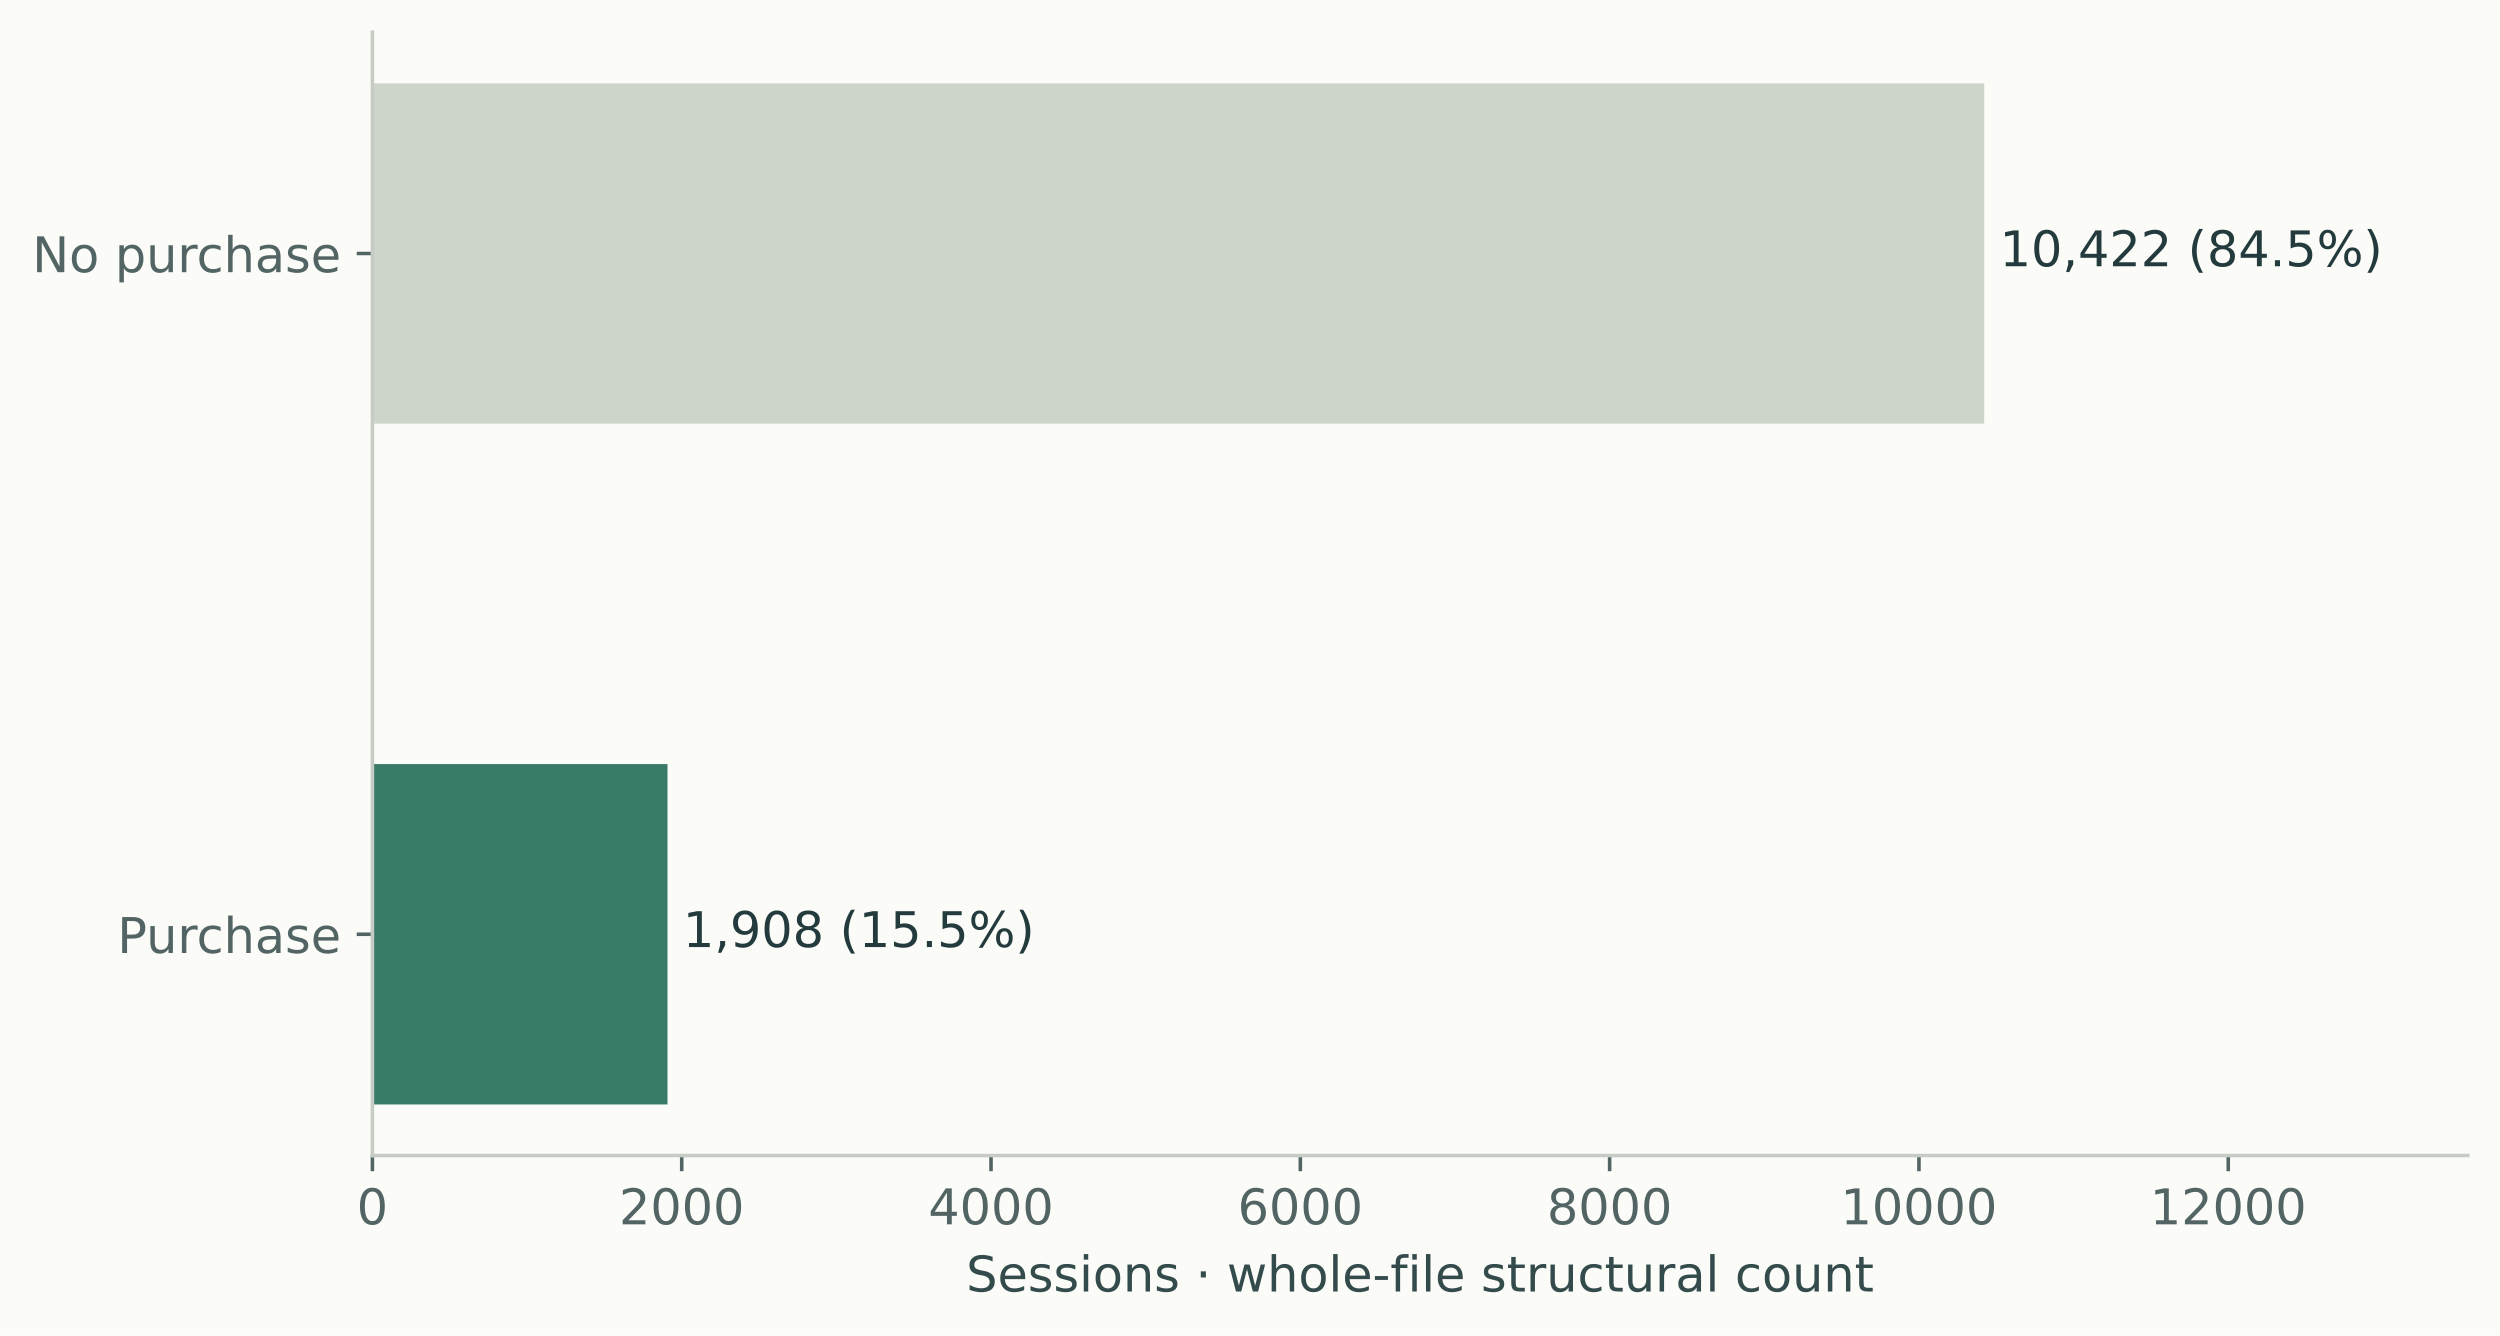
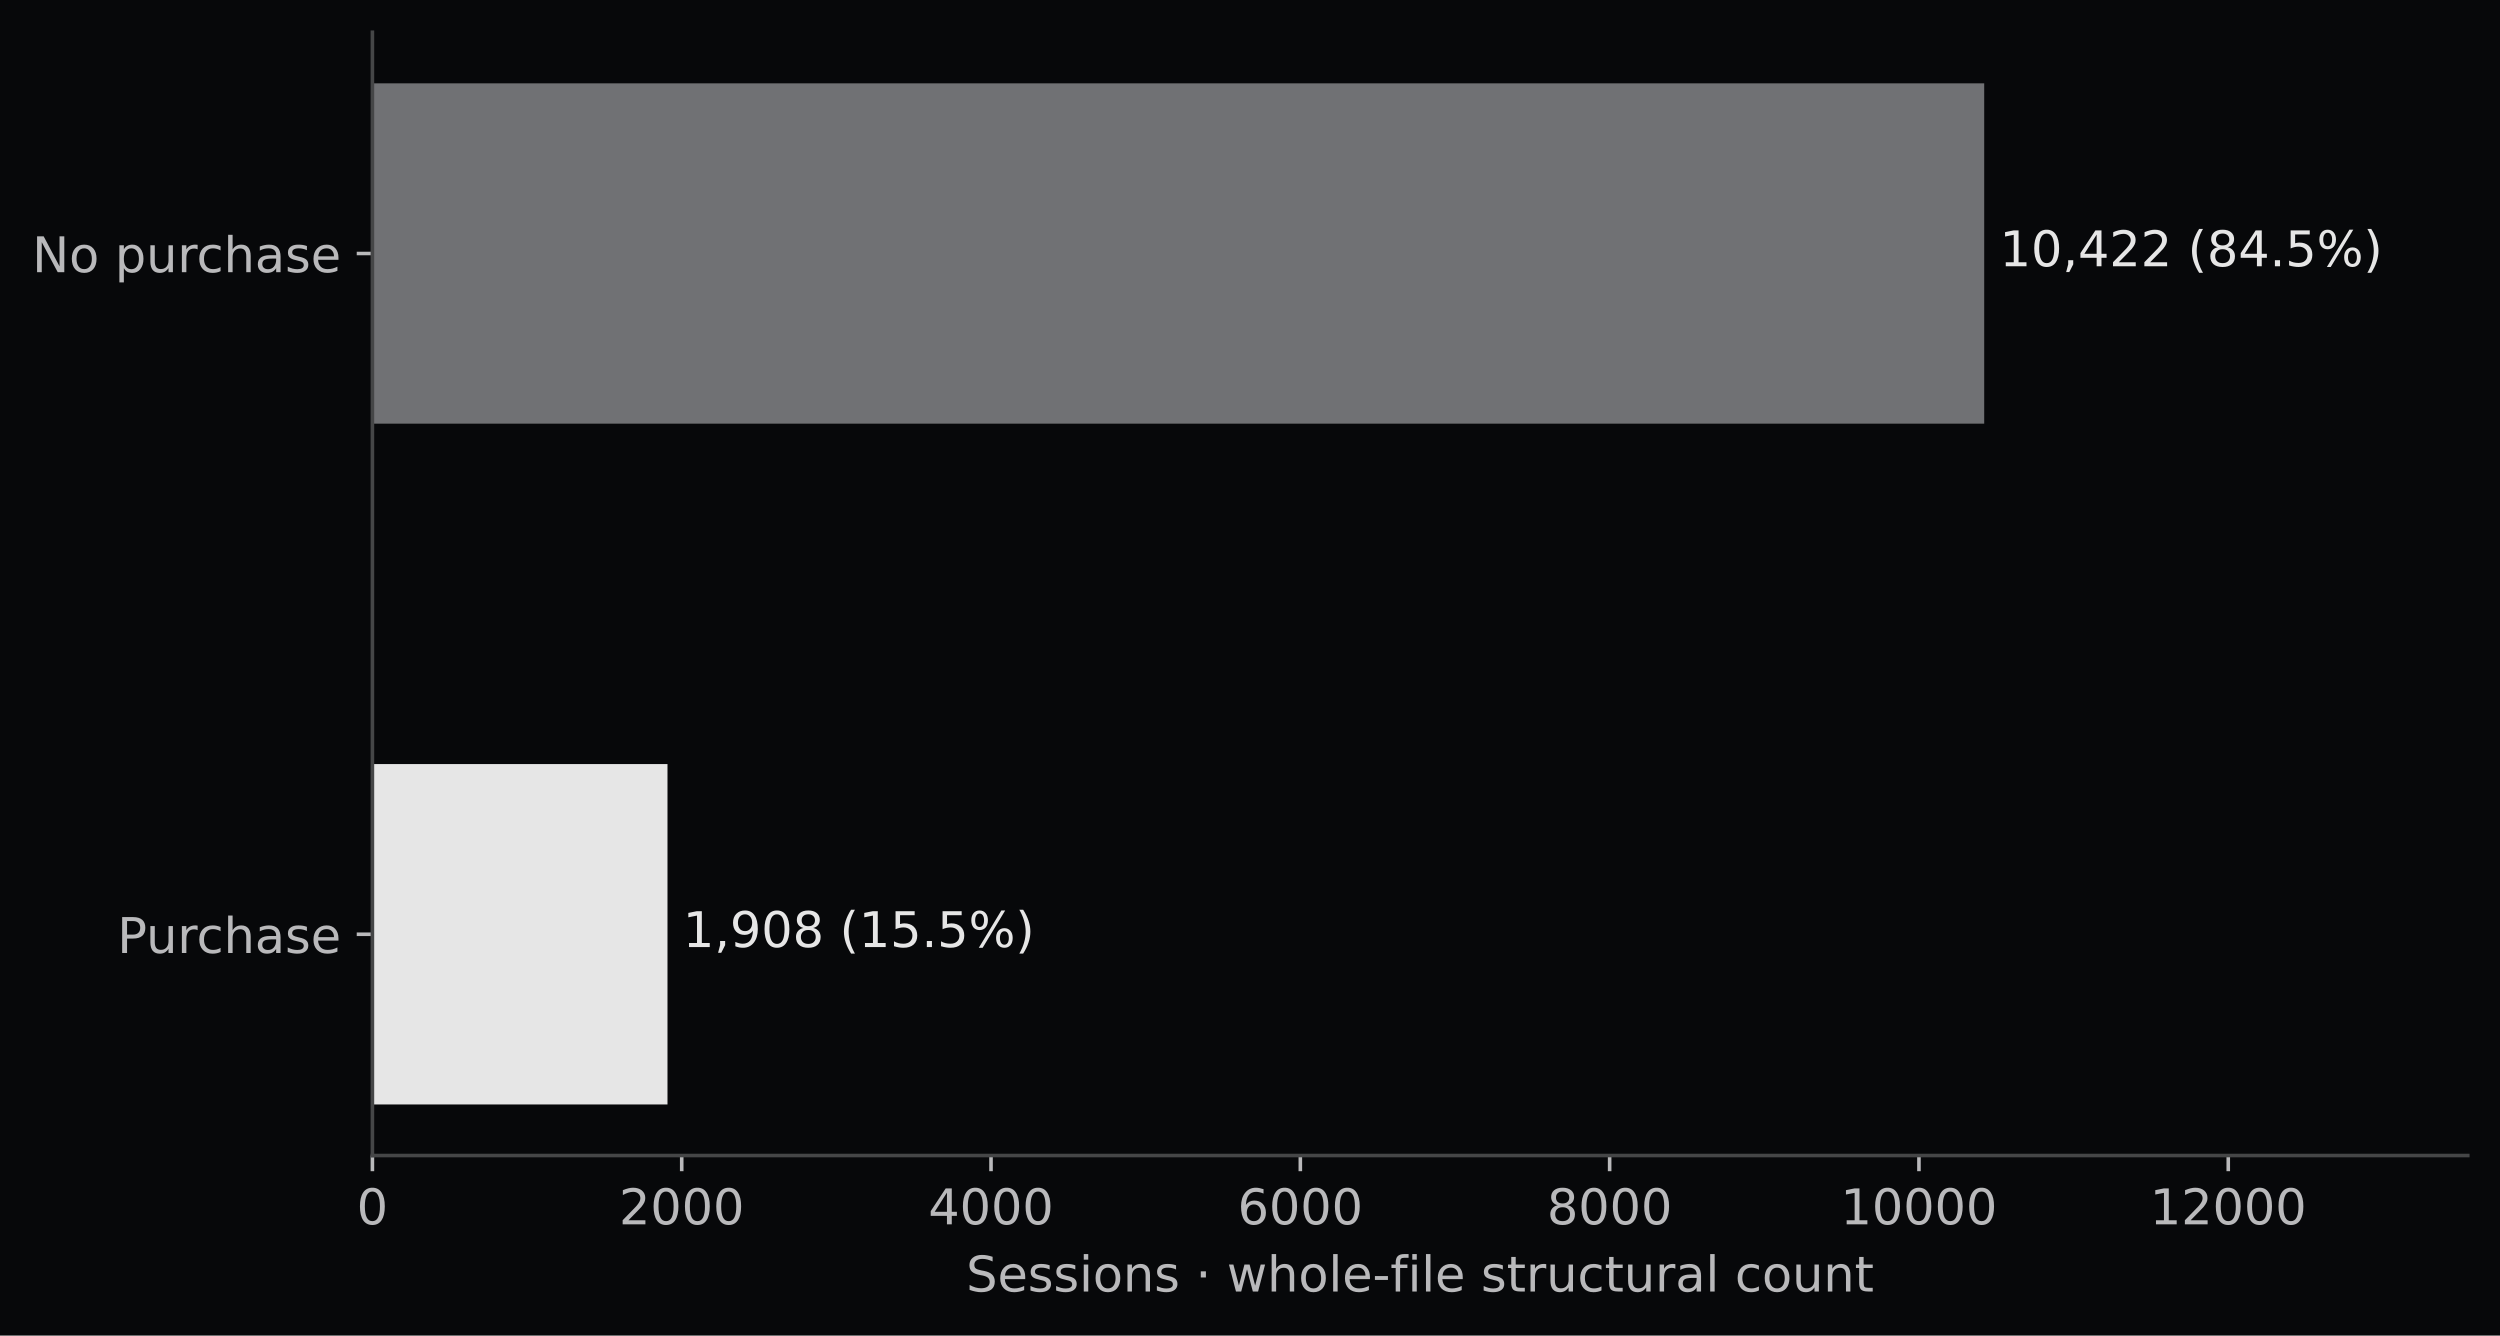
<svg xmlns="http://www.w3.org/2000/svg" xmlns:xlink="http://www.w3.org/1999/xlink" width="558.186pt" height="298.201pt" viewBox="0 0 558.186 298.201" version="1.1">
  <defs>
    <style type="text/css">*{stroke-linejoin: round; stroke-linecap: butt}</style>
  </defs>
  <g id="figure_1">
    <g id="patch_1">
-       <path d="M 0 298.201  L 558.186 298.201  L 558.186 0  L 0 0  z " style="fill: #fbfcf8" />
+       <path d="M 0 298.201 L 558.186 298.201 L 558.186 0 L 0 0 z " style="fill: #07080a" />
    </g>
    <g id="axes_1">
      <g id="patch_2">
-         <path d="M 83.149 258  L 550.986 258  L 550.986 7.2  L 83.149 7.2  z " style="fill: #fbfcf8" />
+         <path d="M 83.149 258 L 550.986 258 L 550.986 7.2 L 83.149 7.2 z " style="fill: #07080a" />
      </g>
      <g id="patch_3">
-         <path d="M 83.149 18.6  L 443.023 18.6  L 443.023 94.6  L 83.149 94.6  z " clip-path="url(#pe3df610d50)" style="fill: #cdd5cb" />
+         <path d="M 83.149 18.6 L 443.023 18.6 L 443.023 94.6 L 83.149 94.6 z " clip-path="url(#p58a4867c67)" style="fill: #707174" />
      </g>
      <g id="patch_4">
-         <path d="M 83.149 170.6  L 149.033 170.6  L 149.033 246.6  L 83.149 246.6  z " clip-path="url(#pe3df610d50)" style="fill: #397b68" />
+         <path d="M 83.149 170.6 L 149.033 170.6 L 149.033 246.6 L 83.149 246.6 z " clip-path="url(#p58a4867c67)" style="fill: #e6e6e6" />
      </g>
      <g id="matplotlib.axis_1">
        <g id="xtick_1">
          <g id="line2d_1">
            <defs>
-               <path id="m97c9eadad9" d="M 0 0  L 0 3.5  " style="stroke: #526463; stroke-width: 0.8" />
+               <path id="mc940be1494" d="M 0 0 L 0 3.5 " style="stroke: #b9b9bb; stroke-width: 0.8" />
            </defs>
            <g>
-               <use xlink:href="#m97c9eadad9" x="83.149" y="258" style="fill: #526463; stroke: #526463; stroke-width: 0.8" />
+               <use xlink:href="#mc940be1494" x="83.149" y="258" style="fill: #b9b9bb; stroke: #b9b9bb; stroke-width: 0.8" />
            </g>
          </g>
          <g id="text_1">
-             <text style="font-size: 11px; font-family: 'DejaVu Sans'; text-anchor: middle; fill: #526463" x="83.149" y="273.357" transform="rotate(-0 83.14938 273.3574)">0</text>
+             <text style="font-size: 11px; font-family: 'DejaVu Sans'; text-anchor: middle; fill: #b9b9bb" x="83.149" y="273.357" transform="rotate(-0 83.14938 273.3574)">0</text>
          </g>
        </g>
        <g id="xtick_2">
          <g id="line2d_2">
            <g>
-               <use xlink:href="#m97c9eadad9" x="152.21" y="258" style="fill: #526463; stroke: #526463; stroke-width: 0.8" />
+               <use xlink:href="#mc940be1494" x="152.21" y="258" style="fill: #b9b9bb; stroke: #b9b9bb; stroke-width: 0.8" />
            </g>
          </g>
          <g id="text_2">
-             <text style="font-size: 11px; font-family: 'DejaVu Sans'; text-anchor: middle; fill: #526463" x="152.21" y="273.357" transform="rotate(-0 152.2098 273.3574)">2000</text>
+             <text style="font-size: 11px; font-family: 'DejaVu Sans'; text-anchor: middle; fill: #b9b9bb" x="152.21" y="273.357" transform="rotate(-0 152.2098 273.3574)">2000</text>
          </g>
        </g>
        <g id="xtick_3">
          <g id="line2d_3">
            <g>
-               <use xlink:href="#m97c9eadad9" x="221.27" y="258" style="fill: #526463; stroke: #526463; stroke-width: 0.8" />
+               <use xlink:href="#mc940be1494" x="221.27" y="258" style="fill: #b9b9bb; stroke: #b9b9bb; stroke-width: 0.8" />
            </g>
          </g>
          <g id="text_3">
-             <text style="font-size: 11px; font-family: 'DejaVu Sans'; text-anchor: middle; fill: #526463" x="221.27" y="273.357" transform="rotate(-0 221.2703 273.3574)">4000</text>
+             <text style="font-size: 11px; font-family: 'DejaVu Sans'; text-anchor: middle; fill: #b9b9bb" x="221.27" y="273.357" transform="rotate(-0 221.2703 273.3574)">4000</text>
          </g>
        </g>
        <g id="xtick_4">
          <g id="line2d_4">
            <g>
-               <use xlink:href="#m97c9eadad9" x="290.331" y="258" style="fill: #526463; stroke: #526463; stroke-width: 0.8" />
+               <use xlink:href="#mc940be1494" x="290.331" y="258" style="fill: #b9b9bb; stroke: #b9b9bb; stroke-width: 0.8" />
            </g>
          </g>
          <g id="text_4">
-             <text style="font-size: 11px; font-family: 'DejaVu Sans'; text-anchor: middle; fill: #526463" x="290.331" y="273.357" transform="rotate(-0 290.3307 273.3574)">6000</text>
+             <text style="font-size: 11px; font-family: 'DejaVu Sans'; text-anchor: middle; fill: #b9b9bb" x="290.331" y="273.357" transform="rotate(-0 290.3307 273.3574)">6000</text>
          </g>
        </g>
        <g id="xtick_5">
          <g id="line2d_5">
            <g>
-               <use xlink:href="#m97c9eadad9" x="359.391" y="258" style="fill: #526463; stroke: #526463; stroke-width: 0.8" />
+               <use xlink:href="#mc940be1494" x="359.391" y="258" style="fill: #b9b9bb; stroke: #b9b9bb; stroke-width: 0.8" />
            </g>
          </g>
          <g id="text_5">
-             <text style="font-size: 11px; font-family: 'DejaVu Sans'; text-anchor: middle; fill: #526463" x="359.391" y="273.357" transform="rotate(-0 359.3912 273.3574)">8000</text>
+             <text style="font-size: 11px; font-family: 'DejaVu Sans'; text-anchor: middle; fill: #b9b9bb" x="359.391" y="273.357" transform="rotate(-0 359.3912 273.3574)">8000</text>
          </g>
        </g>
        <g id="xtick_6">
          <g id="line2d_6">
            <g>
-               <use xlink:href="#m97c9eadad9" x="428.452" y="258" style="fill: #526463; stroke: #526463; stroke-width: 0.8" />
+               <use xlink:href="#mc940be1494" x="428.452" y="258" style="fill: #b9b9bb; stroke: #b9b9bb; stroke-width: 0.8" />
            </g>
          </g>
          <g id="text_6">
-             <text style="font-size: 11px; font-family: 'DejaVu Sans'; text-anchor: middle; fill: #526463" x="428.452" y="273.357" transform="rotate(-0 428.4517 273.3574)">10000</text>
+             <text style="font-size: 11px; font-family: 'DejaVu Sans'; text-anchor: middle; fill: #b9b9bb" x="428.452" y="273.357" transform="rotate(-0 428.4517 273.3574)">10000</text>
          </g>
        </g>
        <g id="xtick_7">
          <g id="line2d_7">
            <g>
-               <use xlink:href="#m97c9eadad9" x="497.512" y="258" style="fill: #526463; stroke: #526463; stroke-width: 0.8" />
+               <use xlink:href="#mc940be1494" x="497.512" y="258" style="fill: #b9b9bb; stroke: #b9b9bb; stroke-width: 0.8" />
            </g>
          </g>
          <g id="text_7">
-             <text style="font-size: 11px; font-family: 'DejaVu Sans'; text-anchor: middle; fill: #526463" x="497.512" y="273.357" transform="rotate(-0 497.5121 273.3574)">12000</text>
+             <text style="font-size: 11px; font-family: 'DejaVu Sans'; text-anchor: middle; fill: #b9b9bb" x="497.512" y="273.357" transform="rotate(-0 497.5121 273.3574)">12000</text>
          </g>
        </g>
        <g id="text_8">
-           <text style="font-size: 11px; font-family: 'DejaVu Sans'; text-anchor: middle; fill: #344b4c" x="317.067" y="288.358" transform="rotate(-0 317.0675 288.3583)">Sessions · whole-file structural count</text>
+           <text style="font-size: 11px; font-family: 'DejaVu Sans'; text-anchor: middle; fill: #b9b9bb" x="317.067" y="288.358" transform="rotate(-0 317.0675 288.3583)">Sessions · whole-file structural count</text>
        </g>
      </g>
      <g id="matplotlib.axis_2">
        <g id="ytick_1">
          <g id="line2d_8">
            <defs>
-               <path id="meb893c1363" d="M 0 0  L -3.5 0  " style="stroke: #526463; stroke-width: 0.8" />
+               <path id="ma86d0de002" d="M 0 0 L -3.5 0 " style="stroke: #b9b9bb; stroke-width: 0.8" />
            </defs>
            <g>
-               <use xlink:href="#meb893c1363" x="83.149" y="56.6" style="fill: #526463; stroke: #526463; stroke-width: 0.8" />
+               <use xlink:href="#ma86d0de002" x="83.149" y="56.6" style="fill: #b9b9bb; stroke: #b9b9bb; stroke-width: 0.8" />
            </g>
          </g>
          <g id="text_9">
-             <text style="font-size: 11px; font-family: 'DejaVu Sans'; text-anchor: end; fill: #526463" x="76.149" y="60.779" transform="rotate(-0 76.14938 60.77914)">No purchase</text>
+             <text style="font-size: 11px; font-family: 'DejaVu Sans'; text-anchor: end; fill: #b9b9bb" x="76.149" y="60.779" transform="rotate(-0 76.14938 60.77914)">No purchase</text>
          </g>
        </g>
        <g id="ytick_2">
          <g id="line2d_9">
            <g>
-               <use xlink:href="#meb893c1363" x="83.149" y="208.6" style="fill: #526463; stroke: #526463; stroke-width: 0.8" />
+               <use xlink:href="#ma86d0de002" x="83.149" y="208.6" style="fill: #b9b9bb; stroke: #b9b9bb; stroke-width: 0.8" />
            </g>
          </g>
          <g id="text_10">
-             <text style="font-size: 11px; font-family: 'DejaVu Sans'; text-anchor: end; fill: #526463" x="76.149" y="212.779" transform="rotate(-0 76.14938 212.7791)">Purchase</text>
+             <text style="font-size: 11px; font-family: 'DejaVu Sans'; text-anchor: end; fill: #b9b9bb" x="76.149" y="212.779" transform="rotate(-0 76.14938 212.7791)">Purchase</text>
          </g>
        </g>
      </g>
      <g id="patch_5">
-         <path d="M 83.149 258  L 83.149 7.2  " style="fill: none; stroke: #c6ccc5; stroke-width: 0.8; stroke-linejoin: miter; stroke-linecap: square" />
+         <path d="M 83.149 258 L 83.149 7.2 " style="fill: none; stroke: #454647; stroke-width: 0.8; stroke-linejoin: miter; stroke-linecap: square" />
      </g>
      <g id="patch_6">
-         <path d="M 83.149 258  L 550.986 258  " style="fill: none; stroke: #c6ccc5; stroke-width: 0.8; stroke-linejoin: miter; stroke-linecap: square" />
+         <path d="M 83.149 258 L 550.986 258 " style="fill: none; stroke: #454647; stroke-width: 0.8; stroke-linejoin: miter; stroke-linecap: square" />
      </g>
      <g id="text_11">
-         <text style="font-size: 11px; font-family: 'DejaVu Sans'; text-anchor: start; fill: #243b3d" x="446.476" y="59.457" transform="rotate(-0 446.4764 59.45742)">10,422 (84.5%)</text>
+         <text style="font-size: 11px; font-family: 'DejaVu Sans'; text-anchor: start; fill: #e6e6e6" x="446.476" y="59.457" transform="rotate(-0 446.4764 59.45742)">10,422 (84.5%)</text>
      </g>
      <g id="text_12">
-         <text style="font-size: 11px; font-family: 'DejaVu Sans'; text-anchor: start; fill: #243b3d" x="152.486" y="211.457" transform="rotate(-0 152.4861 211.4574)">1,908 (15.5%)</text>
+         <text style="font-size: 11px; font-family: 'DejaVu Sans'; text-anchor: start; fill: #e6e6e6" x="152.486" y="211.457" transform="rotate(-0 152.4861 211.4574)">1,908 (15.5%)</text>
      </g>
    </g>
  </g>
  <defs>
-     <clipPath id="pe3df610d50">
+     <clipPath id="p58a4867c67">
      <rect x="83.149" y="7.2" width="467.836" height="250.8" />
    </clipPath>
  </defs>
</svg>
